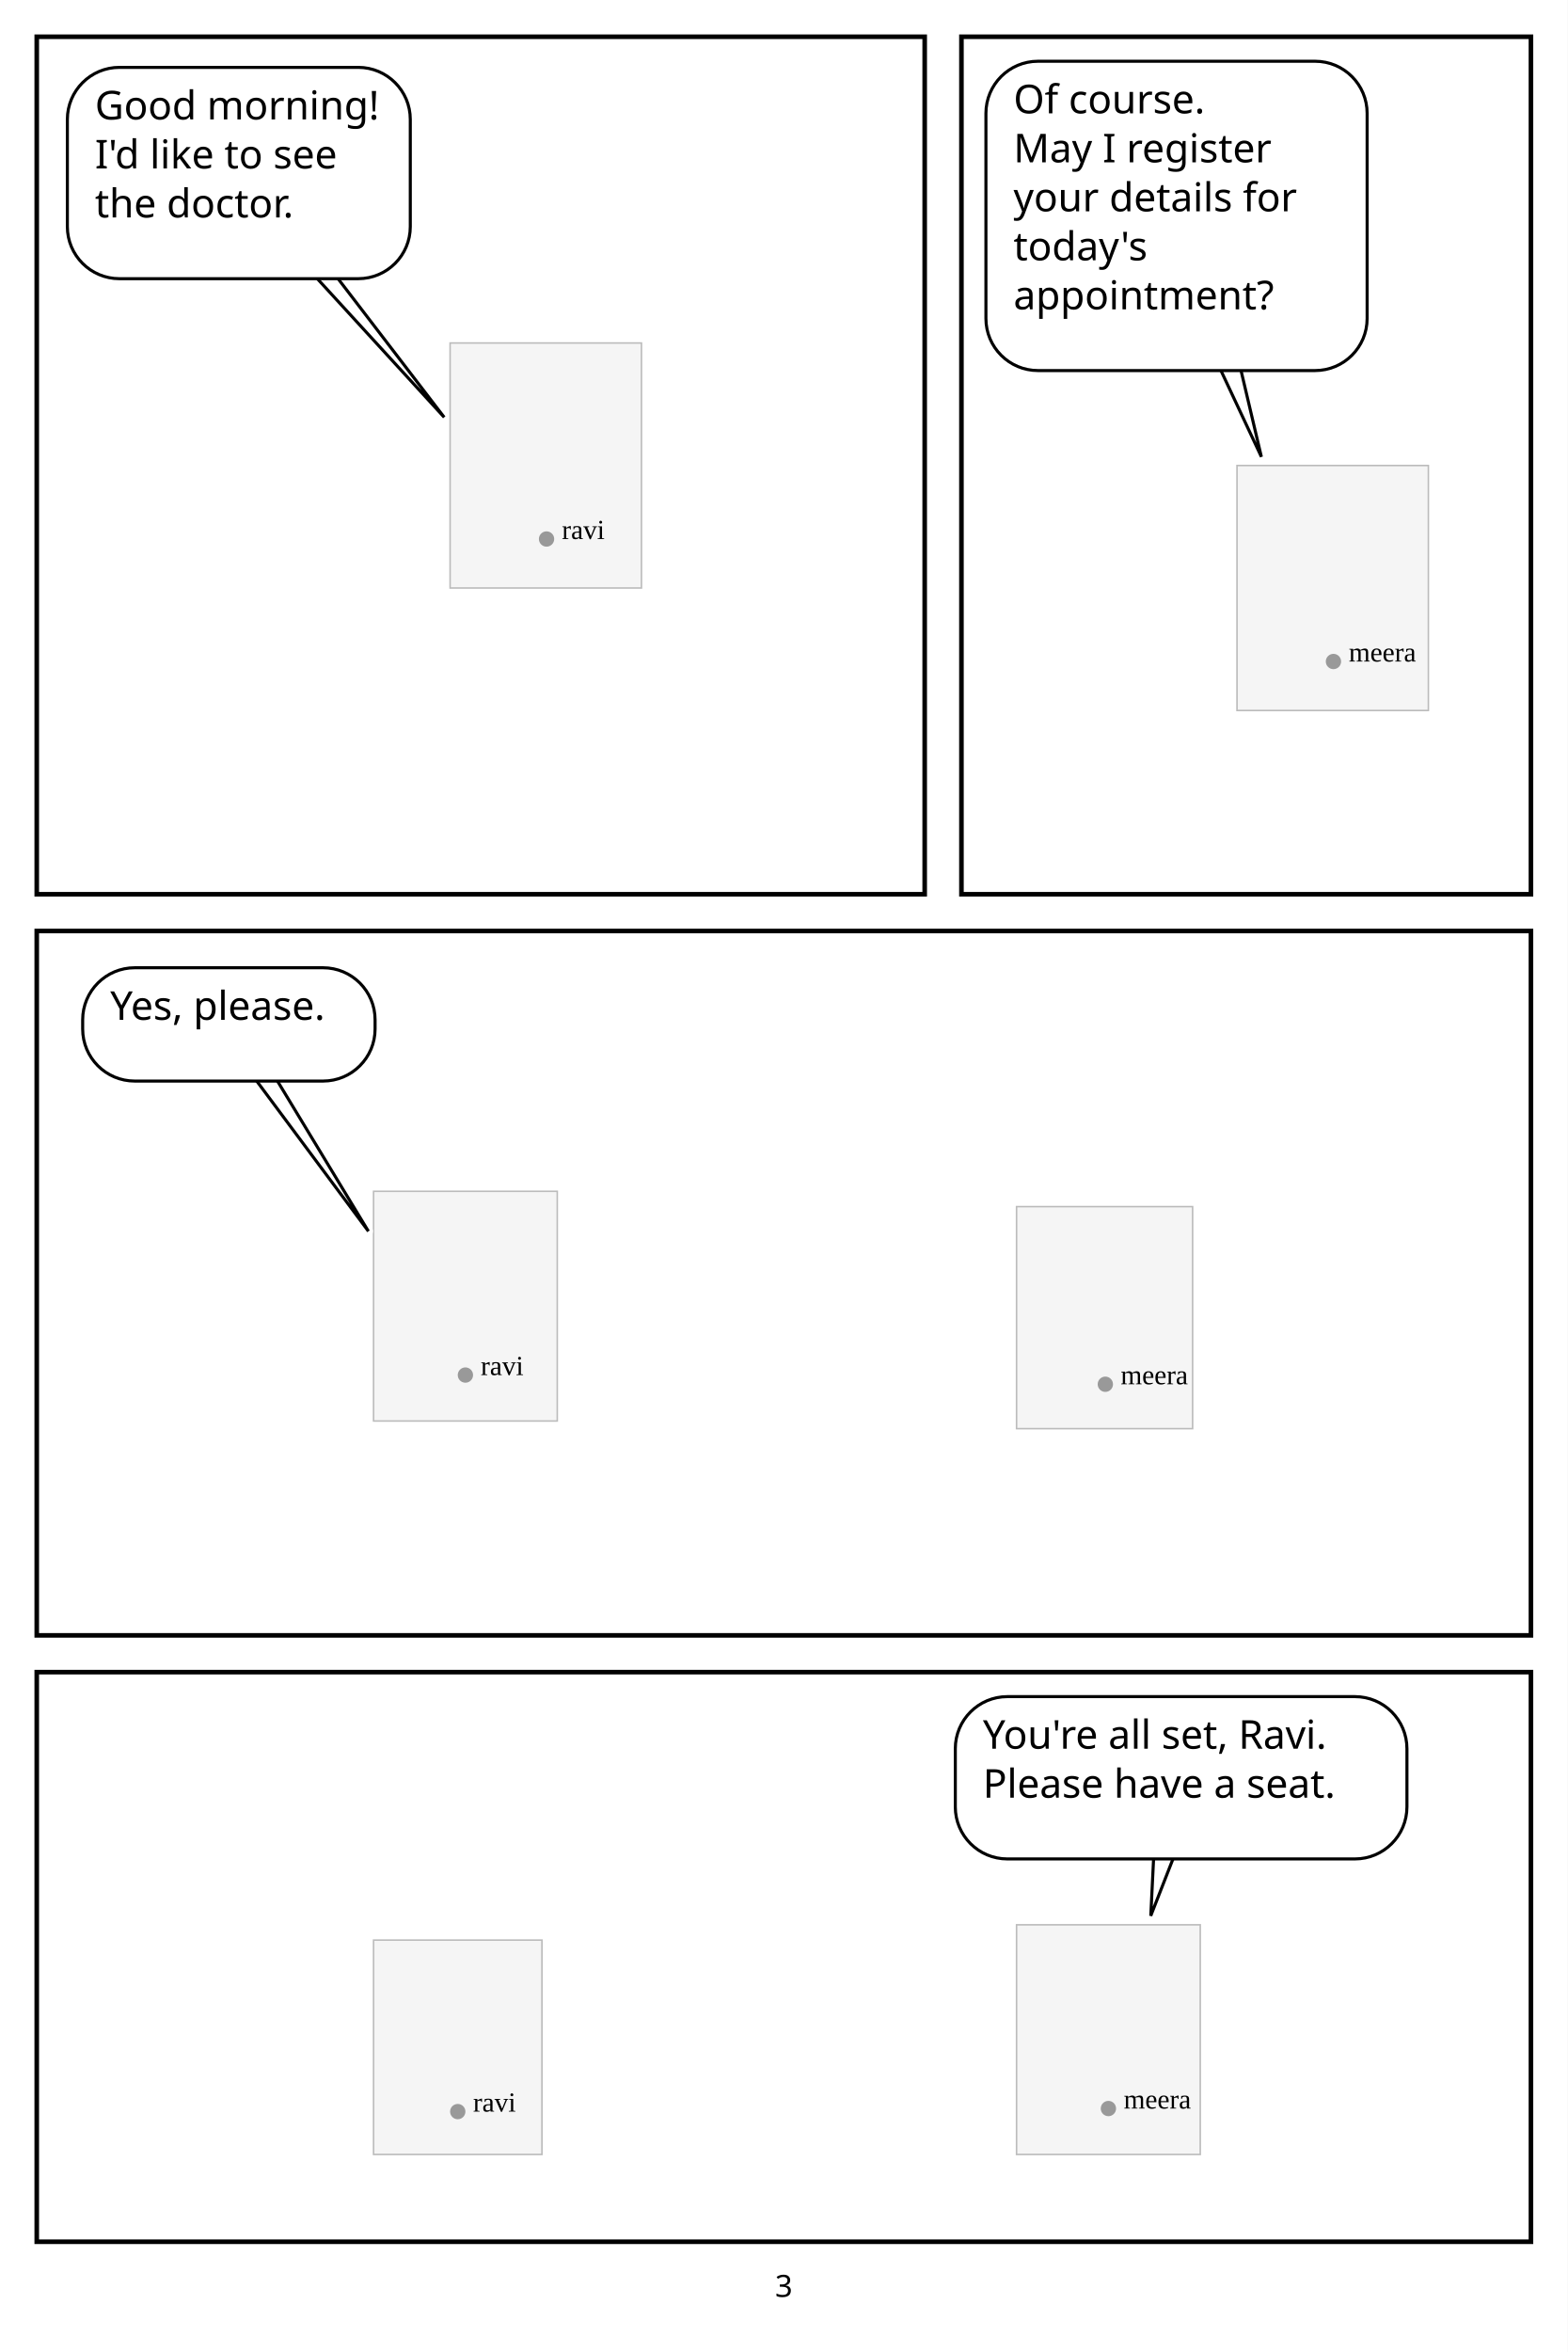
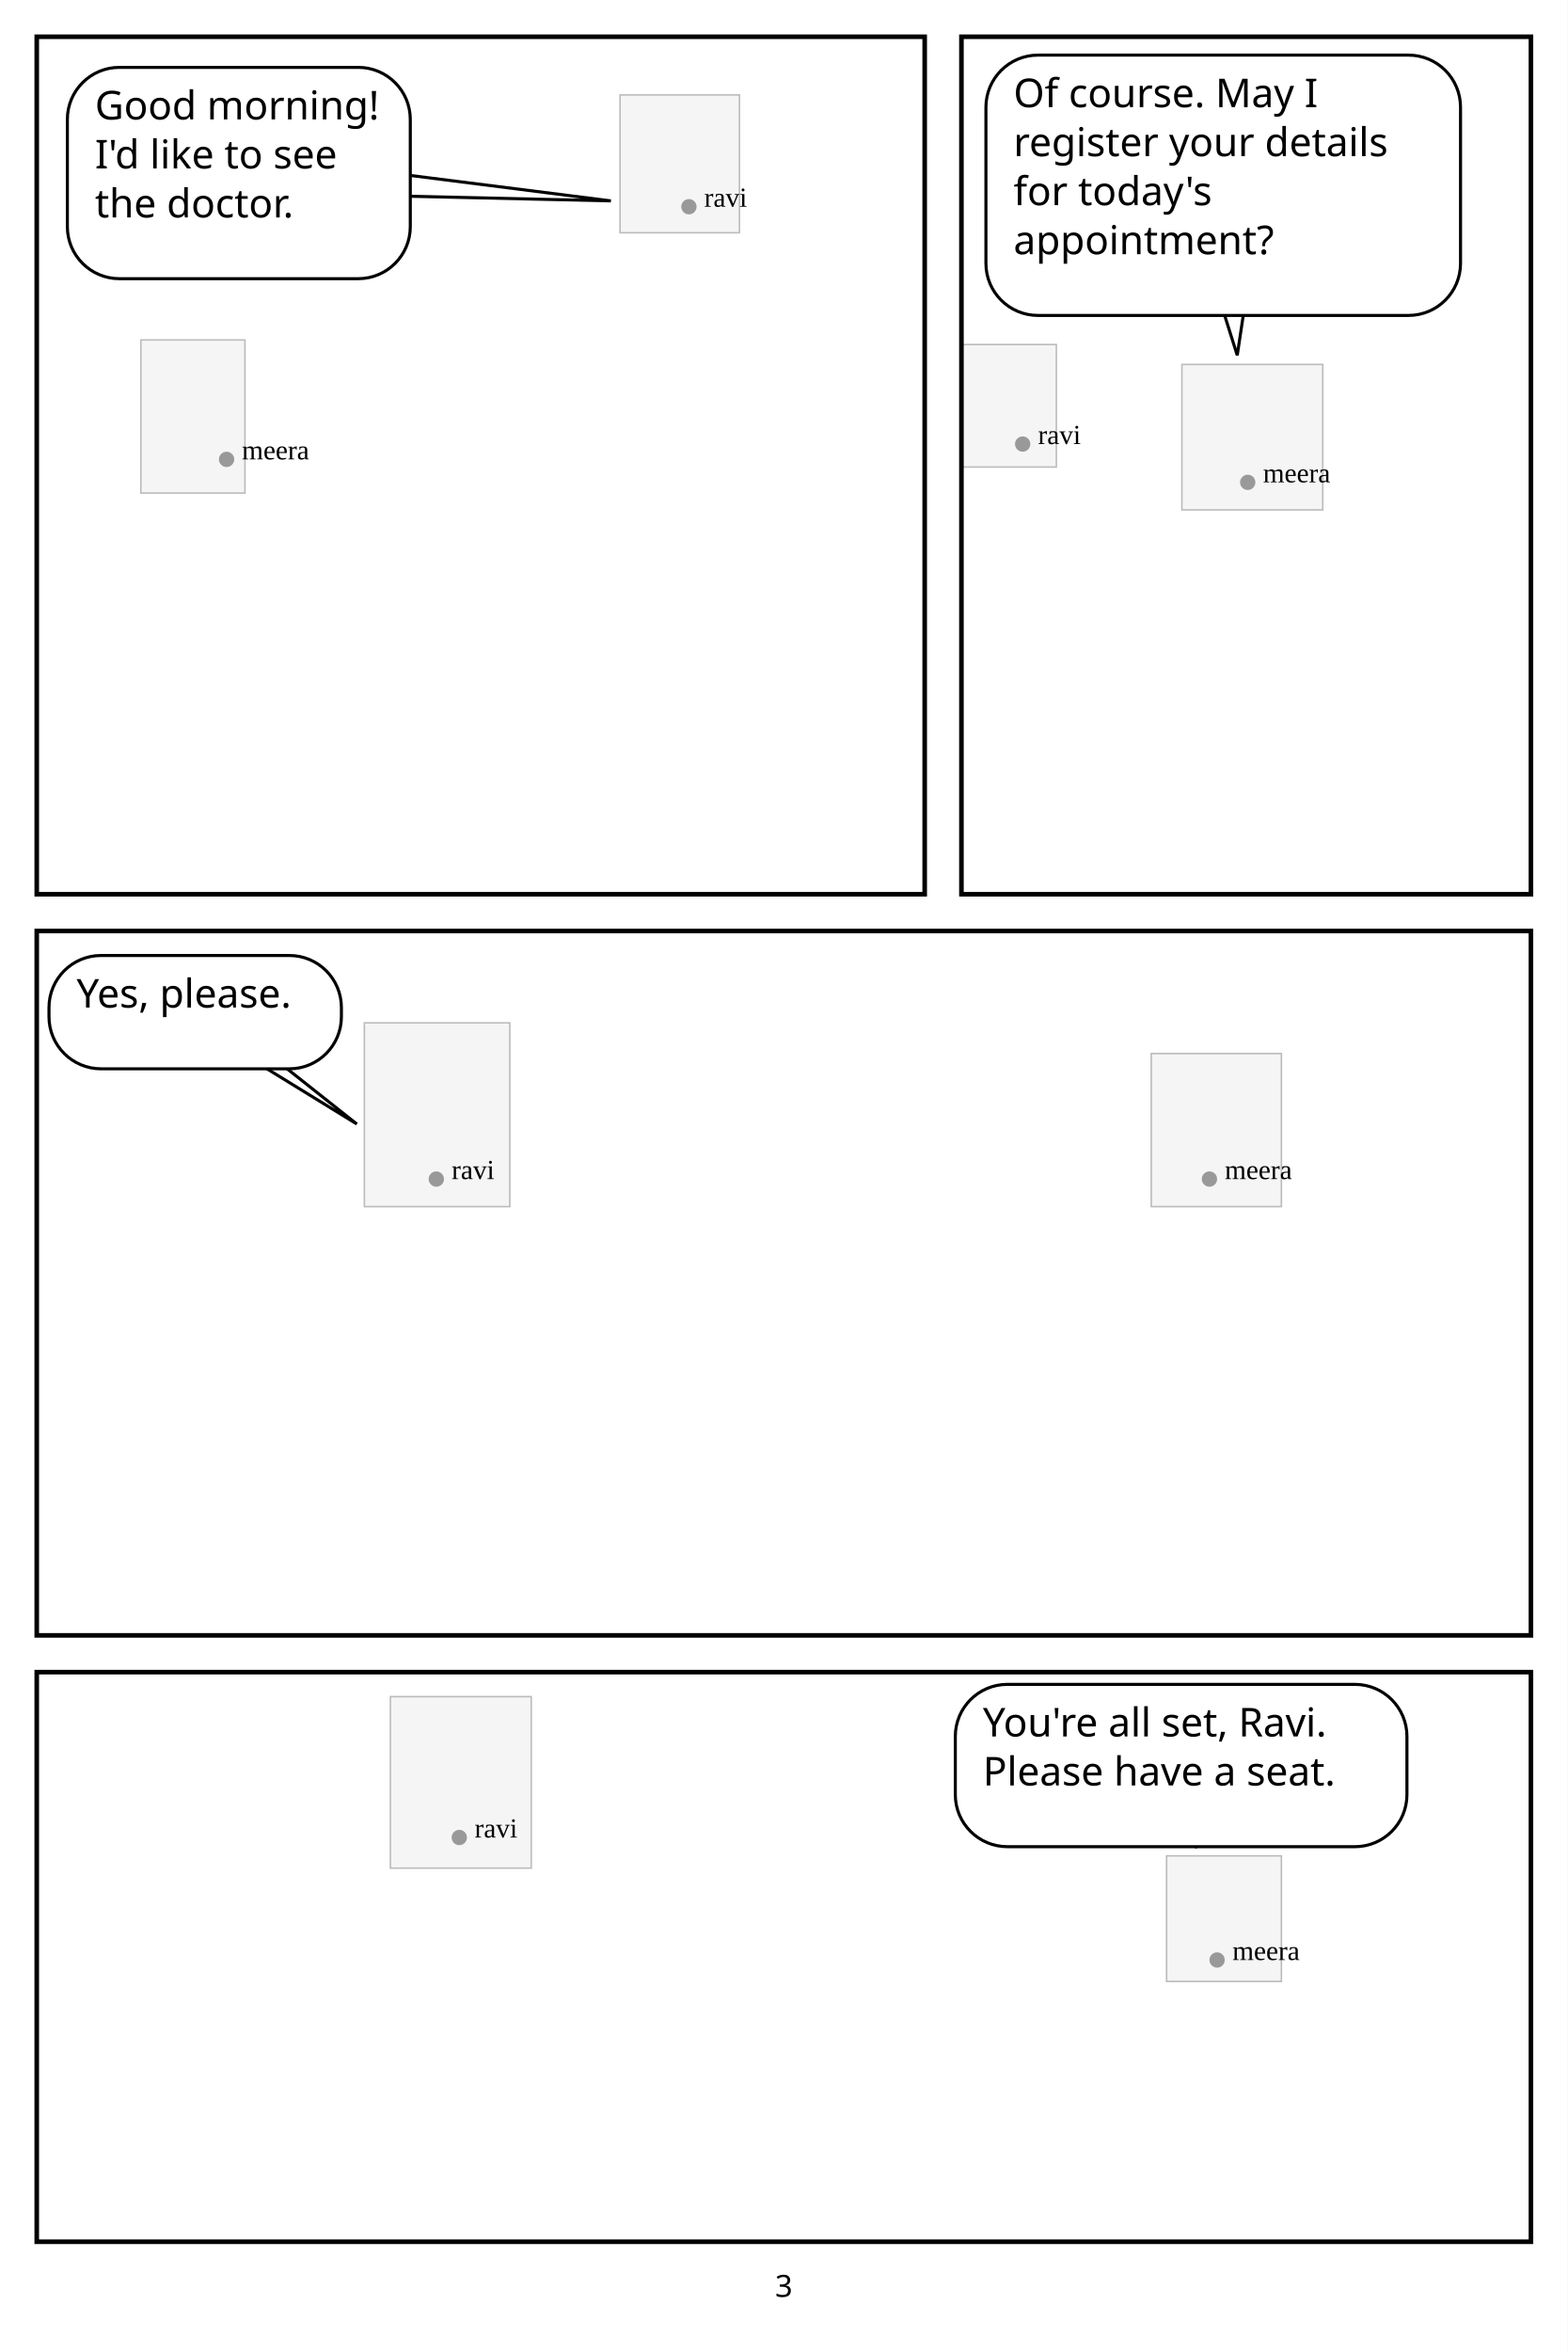
<svg xmlns="http://www.w3.org/2000/svg" width="1024" height="1536" viewBox="0 0 1024 1536">
  <rect width="1024" height="1536" fill="white" />
-   <rect x="294" y="224" width="125" height="160" fill="#f5f5f5" stroke="#bbb" />
-   <circle cx="357" cy="352" r="5" fill="#999" />
-   <text x="367" y="352" font-size="18">ravi</text>
+   <rect x="405" y="62" width="78" height="90" fill="#f5f5f5" stroke="#bbb" />
+   <circle cx="450" cy="135" r="5" fill="#999" />
+   <text x="460" y="135" font-size="18">ravi</text>
+   <rect x="92" y="222" width="68" height="100" fill="#f5f5f5" stroke="#bbb" />
+   <circle cx="148" cy="300" r="5" fill="#999" />
+   <text x="158" y="300" font-size="18">meera</text>
  <rect x="24" y="24" width="580" height="560" fill="none" stroke="black" stroke-width="3" />
  <rect x="44" y="44" width="224" height="138" rx="34" fill="white" stroke="white" stroke-width="6" />
-   <path d="M 204.455 178.939 L 290.138 272.498 L 218.455 178.939 Z" fill="white" stroke="white" stroke-width="6" stroke-linejoin="round" />
-   <path data-speaker="ravi" d="M 204.455 178.939 L 290.138 272.498 L 218.455 178.939" fill="white" stroke="black" stroke-width="2" />
+   <path d="M 264.011 114.082 L 399.017 131.185 L 264.011 128.082 Z" fill="white" stroke="white" stroke-width="6" stroke-linejoin="round" />
+   <path data-speaker="ravi" d="M 264.011 114.082 L 399.017 131.185 L 264.011 128.082" fill="white" stroke="black" stroke-width="2" />
  <rect x="44" y="44" width="224" height="138" rx="34" fill="white" stroke="black" stroke-width="2" />
  <text x="62" y="78" font-family="Meiryo,MS Gothic,sans-serif" font-size="26" fill="black">Good morning! </text>
  <text x="62" y="110" font-family="Meiryo,MS Gothic,sans-serif" font-size="26" fill="black">I'd like to see </text>
  <text x="62" y="142" font-family="Meiryo,MS Gothic,sans-serif" font-size="26" fill="black">the doctor.</text>
-   <rect x="808" y="304" width="125" height="160" fill="#f5f5f5" stroke="#bbb" />
-   <circle cx="871" cy="432" r="5" fill="#999" />
-   <text x="881" y="432" font-size="18">meera</text>
+   <rect x="772" y="238" width="92" height="95" fill="#f5f5f5" stroke="#bbb" />
+   <circle cx="815" cy="315" r="5" fill="#999" />
+   <text x="825" y="315" font-size="18">meera</text>
+   <rect x="628" y="225" width="62" height="80" fill="#f5f5f5" stroke="#bbb" />
+   <circle cx="668" cy="290" r="5" fill="#999" />
+   <text x="678" y="290" font-size="18">ravi</text>
  <rect x="628" y="24" width="372" height="560" fill="none" stroke="black" stroke-width="3" />
-   <rect x="644" y="40" width="249" height="202" rx="34" fill="white" stroke="white" stroke-width="6" />
-   <path d="M 795.747 238.227 L 823.921 298.341 L 809.747 238.227 Z" fill="white" stroke="white" stroke-width="6" stroke-linejoin="round" />
-   <path data-speaker="meera" d="M 795.747 238.227 L 823.921 298.341 L 809.747 238.227" fill="white" stroke="black" stroke-width="2" />
-   <rect x="644" y="40" width="249" height="202" rx="34" fill="white" stroke="black" stroke-width="2" />
-   <text x="662" y="74" font-family="Meiryo,MS Gothic,sans-serif" font-size="26" fill="black">Of course. </text>
-   <text x="662" y="106" font-family="Meiryo,MS Gothic,sans-serif" font-size="26" fill="black">May I register </text>
-   <text x="662" y="138" font-family="Meiryo,MS Gothic,sans-serif" font-size="26" fill="black">your details for </text>
-   <text x="662" y="170" font-family="Meiryo,MS Gothic,sans-serif" font-size="26" fill="black">today's </text>
-   <text x="662" y="202" font-family="Meiryo,MS Gothic,sans-serif" font-size="26" fill="black">appointment?</text>
-   <rect x="244" y="778" width="120" height="150" fill="#f5f5f5" stroke="#bbb" />
-   <circle cx="304" cy="898" r="5" fill="#999" />
-   <text x="314" y="898" font-size="18">ravi</text>
-   <rect x="664" y="788" width="115" height="145" fill="#f5f5f5" stroke="#bbb" />
-   <circle cx="722" cy="904" r="5" fill="#999" />
-   <text x="732" y="904" font-size="18">meera</text>
+   <rect x="644" y="36" width="310" height="170" rx="34" fill="white" stroke="white" stroke-width="6" />
+   <path d="M 798.682 202.014 L 808.156 232.02 L 812.682 202.014 Z" fill="white" stroke="white" stroke-width="6" stroke-linejoin="round" />
+   <path data-speaker="meera" d="M 798.682 202.014 L 808.156 232.02 L 812.682 202.014" fill="white" stroke="black" stroke-width="2" />
+   <rect x="644" y="36" width="310" height="170" rx="34" fill="white" stroke="black" stroke-width="2" />
+   <text x="662" y="70" font-family="Meiryo,MS Gothic,sans-serif" font-size="26" fill="black">Of course. May I </text>
+   <text x="662" y="102" font-family="Meiryo,MS Gothic,sans-serif" font-size="26" fill="black">register your details </text>
+   <text x="662" y="134" font-family="Meiryo,MS Gothic,sans-serif" font-size="26" fill="black">for today's </text>
+   <text x="662" y="166" font-family="Meiryo,MS Gothic,sans-serif" font-size="26" fill="black">appointment?</text>
+   <rect x="238" y="668" width="95" height="120" fill="#f5f5f5" stroke="#bbb" />
+   <circle cx="285" cy="770" r="5" fill="#999" />
+   <text x="295" y="770" font-size="18">ravi</text>
+   <rect x="752" y="688" width="85" height="100" fill="#f5f5f5" stroke="#bbb" />
+   <circle cx="790" cy="770" r="5" fill="#999" />
+   <text x="800" y="770" font-size="18">meera</text>
  <rect x="24" y="608" width="976" height="460" fill="none" stroke="black" stroke-width="3" />
-   <rect x="54" y="632" width="191" height="74" rx="34" fill="white" stroke="white" stroke-width="6" />
-   <path d="M 165.226 702.684 L 240.644 804.094 L 179.226 702.684 Z" fill="white" stroke="white" stroke-width="6" stroke-linejoin="round" />
-   <path data-speaker="ravi" d="M 165.226 702.684 L 240.644 804.094 L 179.226 702.684" fill="white" stroke="black" stroke-width="2" />
-   <rect x="54" y="632" width="191" height="74" rx="34" fill="white" stroke="black" stroke-width="2" />
-   <text x="72" y="666" font-family="Meiryo,MS Gothic,sans-serif" font-size="26" fill="black">Yes, please.</text>
-   <rect x="244" y="1267" width="110" height="140" fill="#f5f5f5" stroke="#bbb" />
-   <circle cx="299" cy="1379" r="5" fill="#999" />
-   <text x="309" y="1379" font-size="18">ravi</text>
-   <rect x="664" y="1257" width="120" height="150" fill="#f5f5f5" stroke="#bbb" />
-   <circle cx="724" cy="1377" r="5" fill="#999" />
-   <text x="734" y="1377" font-size="18">meera</text>
+   <rect x="32" y="624" width="191" height="74" rx="34" fill="white" stroke="white" stroke-width="6" />
+   <path d="M 170.674 695.724 L 233.066 734.059 L 184.674 695.724 Z" fill="white" stroke="white" stroke-width="6" stroke-linejoin="round" />
+   <path data-speaker="ravi" d="M 170.674 695.724 L 233.066 734.059 L 184.674 695.724" fill="white" stroke="black" stroke-width="2" />
+   <rect x="32" y="624" width="191" height="74" rx="34" fill="white" stroke="black" stroke-width="2" />
+   <text x="50" y="658" font-family="Meiryo,MS Gothic,sans-serif" font-size="26" fill="black">Yes, please.</text>
+   <rect x="255" y="1108" width="92" height="112" fill="#f5f5f5" stroke="#bbb" />
+   <circle cx="300" cy="1200" r="5" fill="#999" />
+   <text x="310" y="1200" font-size="18">ravi</text>
+   <rect x="762" y="1212" width="75" height="82" fill="#f5f5f5" stroke="#bbb" />
+   <circle cx="795" cy="1280" r="5" fill="#999" />
+   <text x="805" y="1280" font-size="18">meera</text>
  <rect x="24" y="1092" width="976" height="372" fill="none" stroke="black" stroke-width="3" />
-   <rect x="624" y="1108" width="295" height="106" rx="34" fill="white" stroke="white" stroke-width="6" />
-   <path d="M 753.704 1210.093 L 751.678 1251.14 L 767.704 1210.093 Z" fill="white" stroke="white" stroke-width="6" stroke-linejoin="round" />
-   <path data-speaker="meera" d="M 753.704 1210.093 L 751.678 1251.14 L 767.704 1210.093" fill="white" stroke="black" stroke-width="2" />
-   <rect x="624" y="1108" width="295" height="106" rx="34" fill="white" stroke="black" stroke-width="2" />
-   <text x="642" y="1142" font-family="Meiryo,MS Gothic,sans-serif" font-size="26" fill="black">You're all set, Ravi. </text>
-   <text x="642" y="1174" font-family="Meiryo,MS Gothic,sans-serif" font-size="26" fill="black">Please have a seat.</text>
+   <rect x="624" y="1100" width="295" height="106" rx="34" fill="white" stroke="white" stroke-width="6" />
+   <path d="M 773.579 1202.067 L 781.326 1206.1 L 787.579 1202.067 Z" fill="white" stroke="white" stroke-width="6" stroke-linejoin="round" />
+   <path data-speaker="meera" d="M 773.579 1202.067 L 781.326 1206.1 L 787.579 1202.067" fill="white" stroke="black" stroke-width="2" />
+   <rect x="624" y="1100" width="295" height="106" rx="34" fill="white" stroke="black" stroke-width="2" />
+   <text x="642" y="1134" font-family="Meiryo,MS Gothic,sans-serif" font-size="26" fill="black">You're all set, Ravi. </text>
+   <text x="642" y="1166" font-family="Meiryo,MS Gothic,sans-serif" font-size="26" fill="black">Please have a seat.</text>
  <text x="512" y="1500" text-anchor="middle" font-family="sans-serif" font-size="20">3</text>
</svg>
